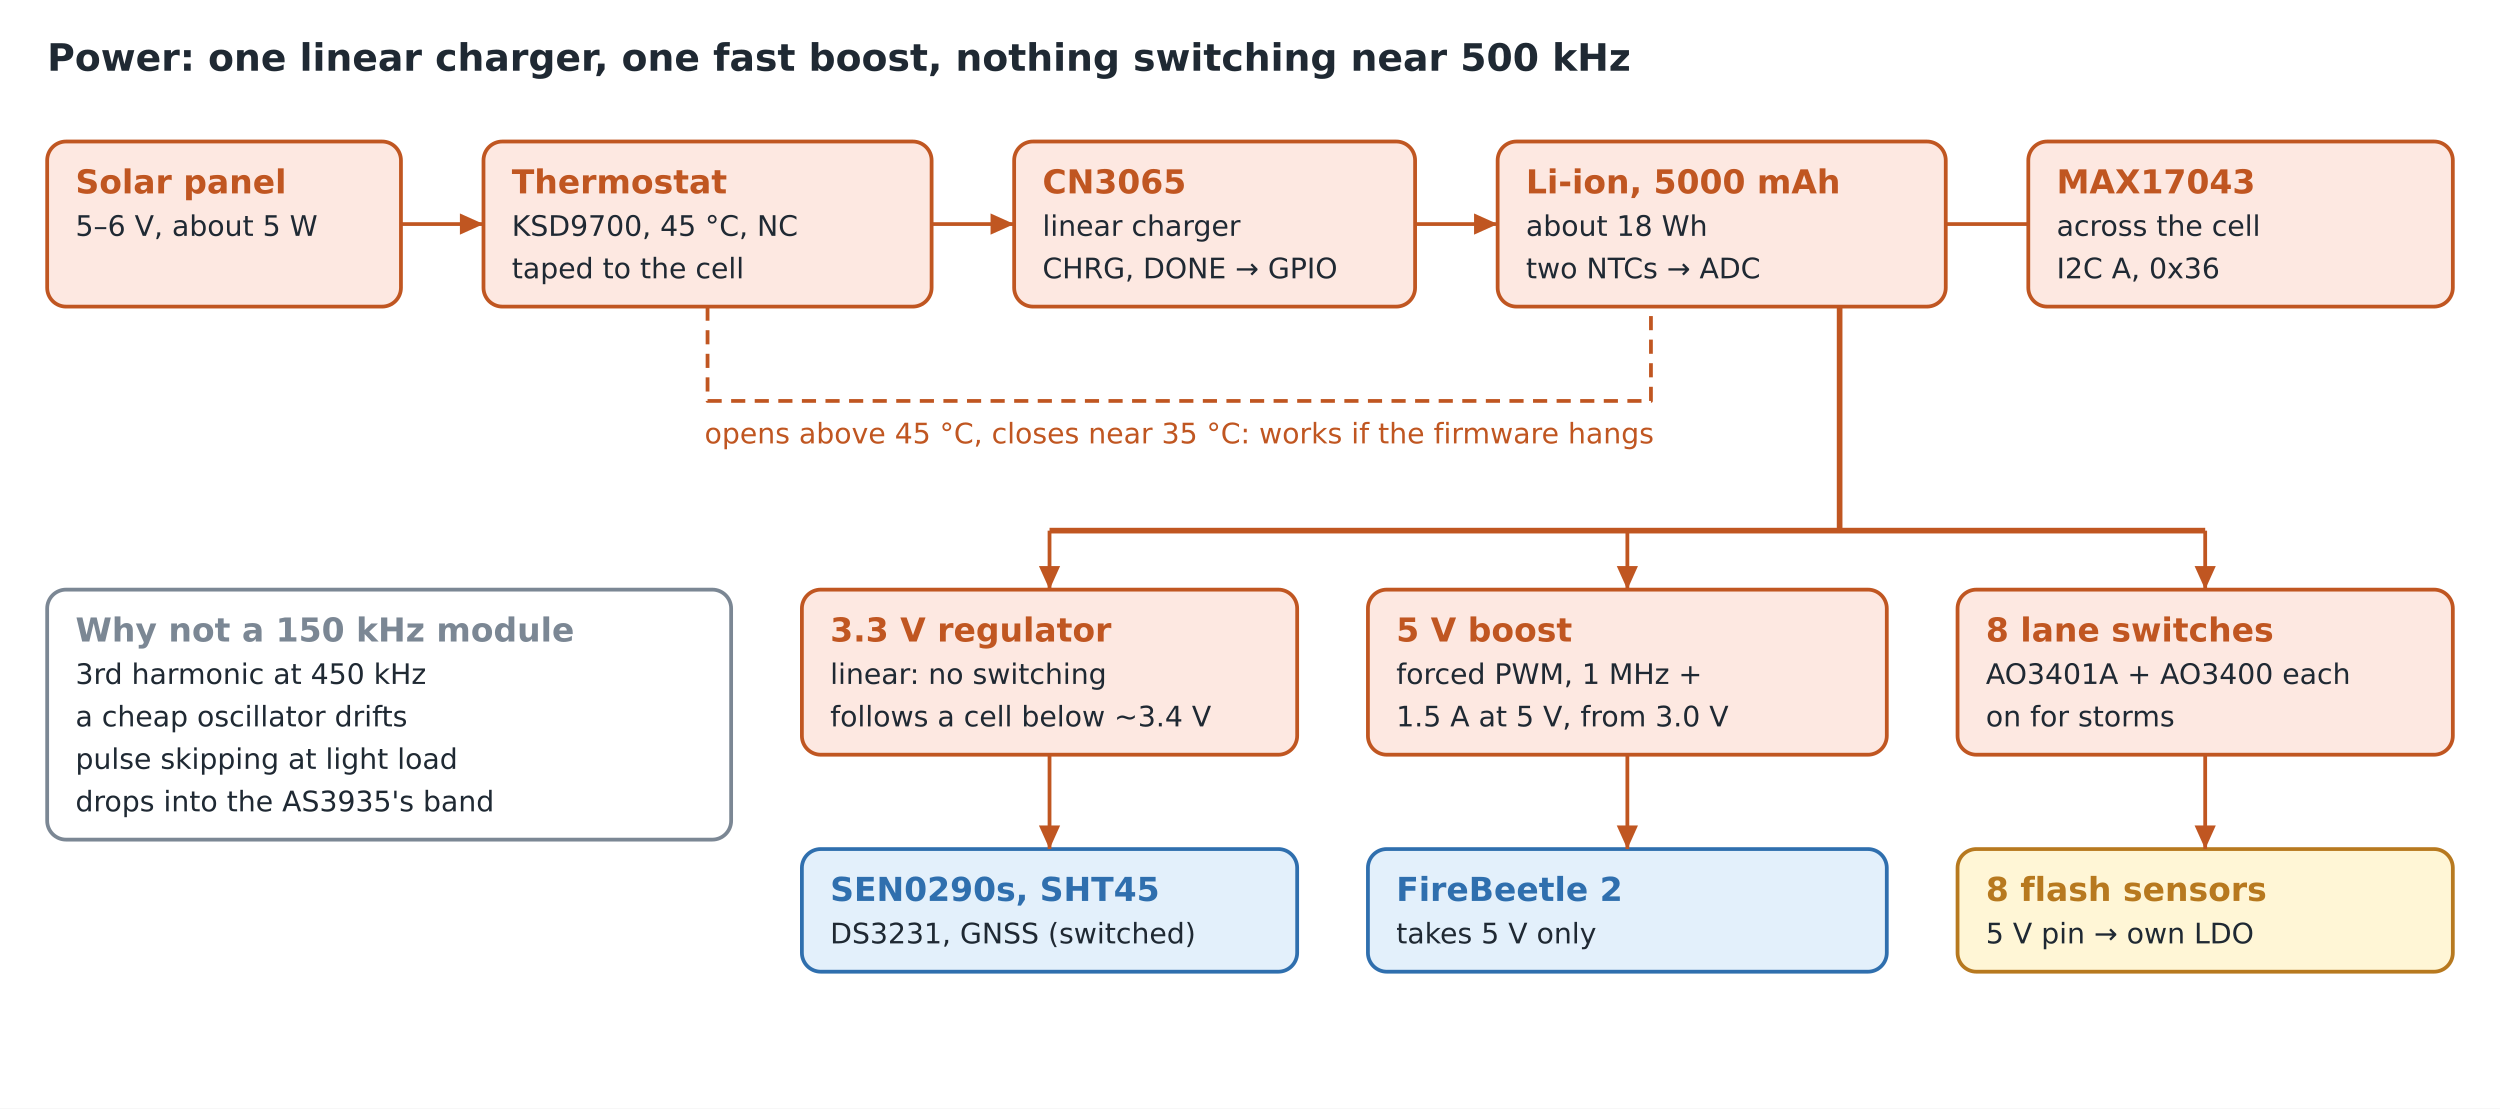
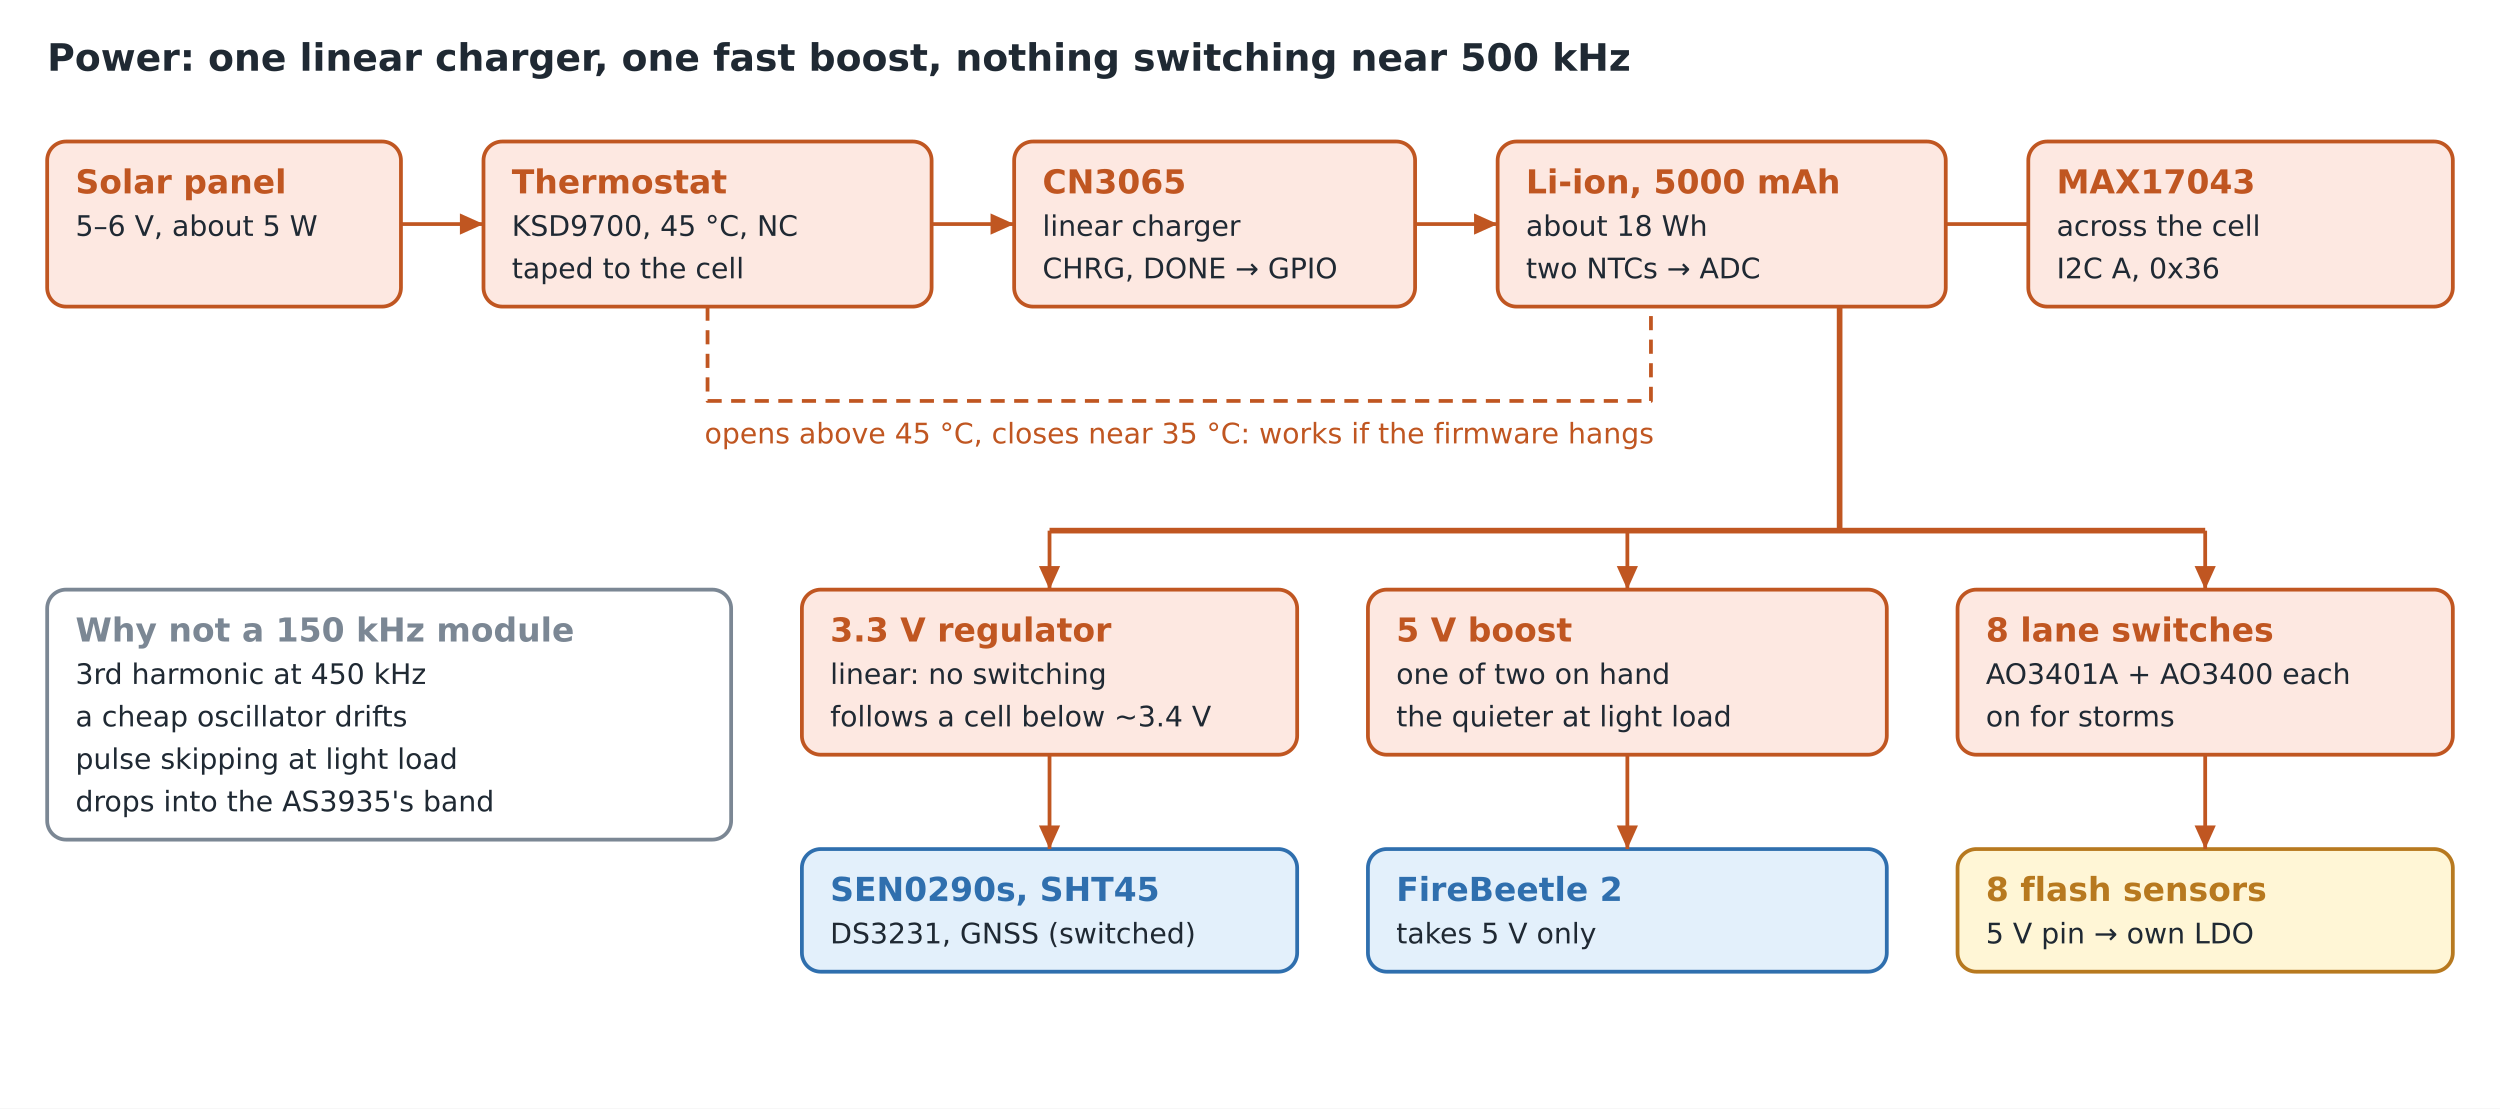
<svg xmlns="http://www.w3.org/2000/svg" width="1060" height="470" viewBox="0 0 1060 470" font-family="DejaVu Sans, Verdana, sans-serif">
  <rect width="1060" height="470" fill="#ffffff" />
  <text x="20.0" y="30.0" font-size="16" font-weight="bold" text-anchor="start" fill="#1f2933">Power: one linear charger, one fast boost, nothing switching near 500 kHz</text>
  <rect x="20.0" y="60.0" width="150.0" height="70.0" rx="8" fill="#fde8e1" stroke="#c05621" stroke-width="1.6" />
  <text x="32.0" y="82.0" font-size="14" font-weight="bold" text-anchor="start" fill="#c05621">Solar panel</text>
  <text x="32.0" y="100.0" font-size="12" text-anchor="start" fill="#1f2933">5–6 V, about 5 W</text>
  <rect x="205.0" y="60.0" width="190.0" height="70.0" rx="8" fill="#fde8e1" stroke="#c05621" stroke-width="1.6" />
  <text x="217.0" y="82.0" font-size="14" font-weight="bold" text-anchor="start" fill="#c05621">Thermostat</text>
  <text x="217.0" y="100.0" font-size="12" text-anchor="start" fill="#1f2933">KSD9700, 45 °C, NC</text>
  <text x="217.0" y="118.0" font-size="12" text-anchor="start" fill="#1f2933">taped to the cell</text>
  <rect x="430.0" y="60.0" width="170.0" height="70.0" rx="8" fill="#fde8e1" stroke="#c05621" stroke-width="1.6" />
  <text x="442.0" y="82.0" font-size="14" font-weight="bold" text-anchor="start" fill="#c05621">CN3065</text>
  <text x="442.0" y="100.0" font-size="12" text-anchor="start" fill="#1f2933">linear charger</text>
  <text x="442.0" y="118.0" font-size="12" text-anchor="start" fill="#1f2933">CHRG, DONE → GPIO</text>
  <rect x="635.0" y="60.0" width="190.0" height="70.0" rx="8" fill="#fde8e1" stroke="#c05621" stroke-width="1.6" />
  <text x="647.0" y="82.0" font-size="14" font-weight="bold" text-anchor="start" fill="#c05621">Li-ion, 5000 mAh</text>
  <text x="647.0" y="100.0" font-size="12" text-anchor="start" fill="#1f2933">about 18 Wh</text>
  <text x="647.0" y="118.0" font-size="12" text-anchor="start" fill="#1f2933">two NTCs → ADC</text>
  <rect x="860.0" y="60.0" width="180.0" height="70.0" rx="8" fill="#fde8e1" stroke="#c05621" stroke-width="1.6" />
  <text x="872.0" y="82.0" font-size="14" font-weight="bold" text-anchor="start" fill="#c05621">MAX17043</text>
  <text x="872.0" y="100.0" font-size="12" text-anchor="start" fill="#1f2933">across the cell</text>
  <text x="872.0" y="118.0" font-size="12" text-anchor="start" fill="#1f2933">I2C A, 0x36</text>
  <polyline points="170.0,95.0 205.0,95.0" fill="none" stroke="#c05621" stroke-width="1.6" stroke-linejoin="round" />
  <polygon points="205.0,95.0 195.0,90.5 195.0,99.5" fill="#c05621" />
  <polyline points="395.0,95.0 430.0,95.0" fill="none" stroke="#c05621" stroke-width="1.6" stroke-linejoin="round" />
  <polygon points="430.0,95.0 420.0,90.5 420.0,99.5" fill="#c05621" />
  <polyline points="600.0,95.0 635.0,95.0" fill="none" stroke="#c05621" stroke-width="1.6" stroke-linejoin="round" />
  <polygon points="635.0,95.0 625.0,90.5 625.0,99.5" fill="#c05621" />
  <polyline points="825.0,95.0 860.0,95.0" fill="none" stroke="#c05621" stroke-width="1.6" stroke-linejoin="round" />
  <polyline points="300.0,130.0 300.0,170.0 700.0,170.0 700.0,130.0" fill="none" stroke="#c05621" stroke-width="1.6" stroke-linejoin="round" stroke-dasharray="6 4" />
  <text x="500.0" y="188.0" font-size="12" text-anchor="middle" fill="#c05621">opens above 45 °C, closes near 35 °C: works if the firmware hangs</text>
  <polyline points="780.0,130.0 780.0,225.0" fill="none" stroke="#c05621" stroke-width="2.4" stroke-linejoin="round" />
  <polyline points="445.0,225.0 935.0,225.0" fill="none" stroke="#c05621" stroke-width="2.4" stroke-linejoin="round" />
  <rect x="340.0" y="250.0" width="210.0" height="70.0" rx="8" fill="#fde8e1" stroke="#c05621" stroke-width="1.6" />
  <text x="352.0" y="272.0" font-size="14" font-weight="bold" text-anchor="start" fill="#c05621">3.3 V regulator</text>
  <text x="352.0" y="290.0" font-size="12" text-anchor="start" fill="#1f2933">linear: no switching</text>
  <text x="352.0" y="308.0" font-size="12" text-anchor="start" fill="#1f2933">follows a cell below ~3.4 V</text>
  <rect x="580.0" y="250.0" width="220.0" height="70.0" rx="8" fill="#fde8e1" stroke="#c05621" stroke-width="1.6" />
  <text x="592.0" y="272.0" font-size="14" font-weight="bold" text-anchor="start" fill="#c05621">5 V boost</text>
-   <text x="592.0" y="290.0" font-size="12" text-anchor="start" fill="#1f2933">forced PWM, 1 MHz +</text>
-   <text x="592.0" y="308.0" font-size="12" text-anchor="start" fill="#1f2933">1.5 A at 5 V, from 3.0 V</text>
+   <text x="592.0" y="290.0" font-size="12" text-anchor="start" fill="#1f2933">one of two on hand</text>
+   <text x="592.0" y="308.0" font-size="12" text-anchor="start" fill="#1f2933">the quieter at light load</text>
  <rect x="830.0" y="250.0" width="210.0" height="70.0" rx="8" fill="#fde8e1" stroke="#c05621" stroke-width="1.6" />
  <text x="842.0" y="272.0" font-size="14" font-weight="bold" text-anchor="start" fill="#c05621">8 lane switches</text>
  <text x="842.0" y="290.0" font-size="12" text-anchor="start" fill="#1f2933">AO3401A + AO3400 each</text>
  <text x="842.0" y="308.0" font-size="12" text-anchor="start" fill="#1f2933">on for storms</text>
  <polyline points="445.0,225.0 445.0,250.0" fill="none" stroke="#c05621" stroke-width="1.6" stroke-linejoin="round" />
  <polygon points="445.0,250.0 449.5,240.0 440.5,240.0" fill="#c05621" />
  <polyline points="690.0,225.0 690.0,250.0" fill="none" stroke="#c05621" stroke-width="1.6" stroke-linejoin="round" />
  <polygon points="690.0,250.0 694.5,240.0 685.5,240.0" fill="#c05621" />
  <polyline points="935.0,225.0 935.0,250.0" fill="none" stroke="#c05621" stroke-width="1.6" stroke-linejoin="round" />
  <polygon points="935.0,250.0 939.5,240.0 930.5,240.0" fill="#c05621" />
  <rect x="340.0" y="360.0" width="210.0" height="52.0" rx="8" fill="#e3f0fb" stroke="#2f6fae" stroke-width="1.6" />
  <text x="352.0" y="382.0" font-size="14" font-weight="bold" text-anchor="start" fill="#2f6fae">SEN0290s, SHT45</text>
  <text x="352.0" y="400.0" font-size="12" text-anchor="start" fill="#1f2933">DS3231, GNSS (switched)</text>
  <rect x="580.0" y="360.0" width="220.0" height="52.0" rx="8" fill="#e3f0fb" stroke="#2f6fae" stroke-width="1.6" />
  <text x="592.0" y="382.0" font-size="14" font-weight="bold" text-anchor="start" fill="#2f6fae">FireBeetle 2</text>
  <text x="592.0" y="400.0" font-size="12" text-anchor="start" fill="#1f2933">takes 5 V only</text>
  <rect x="830.0" y="360.0" width="210.0" height="52.0" rx="8" fill="#fff6d6" stroke="#b7791f" stroke-width="1.6" />
  <text x="842.0" y="382.0" font-size="14" font-weight="bold" text-anchor="start" fill="#b7791f">8 flash sensors</text>
  <text x="842.0" y="400.0" font-size="12" text-anchor="start" fill="#1f2933">5 V pin → own LDO</text>
  <polyline points="445.0,320.0 445.0,360.0" fill="none" stroke="#c05621" stroke-width="1.6" stroke-linejoin="round" />
  <polygon points="445.0,360.0 449.5,350.0 440.5,350.0" fill="#c05621" />
  <polyline points="690.0,320.0 690.0,360.0" fill="none" stroke="#c05621" stroke-width="1.6" stroke-linejoin="round" />
  <polygon points="690.0,360.0 694.5,350.0 685.5,350.0" fill="#c05621" />
  <polyline points="935.0,320.0 935.0,360.0" fill="none" stroke="#c05621" stroke-width="1.6" stroke-linejoin="round" />
  <polygon points="935.0,360.0 939.5,350.0 930.5,350.0" fill="#c05621" />
  <rect x="20.0" y="250.0" width="290.0" height="106.0" rx="8" fill="#ffffff" stroke="#7b8794" stroke-width="1.6" />
  <text x="32.0" y="272.0" font-size="14" font-weight="bold" text-anchor="start" fill="#7b8794">Why not a 150 kHz module</text>
  <text x="32.0" y="290.0" font-size="12" text-anchor="start" fill="#1f2933">3rd harmonic at 450 kHz</text>
  <text x="32.0" y="308.0" font-size="12" text-anchor="start" fill="#1f2933">a cheap oscillator drifts</text>
  <text x="32.0" y="326.0" font-size="12" text-anchor="start" fill="#1f2933">pulse skipping at light load</text>
  <text x="32.0" y="344.0" font-size="12" text-anchor="start" fill="#1f2933">drops into the AS3935's band</text>
</svg>
